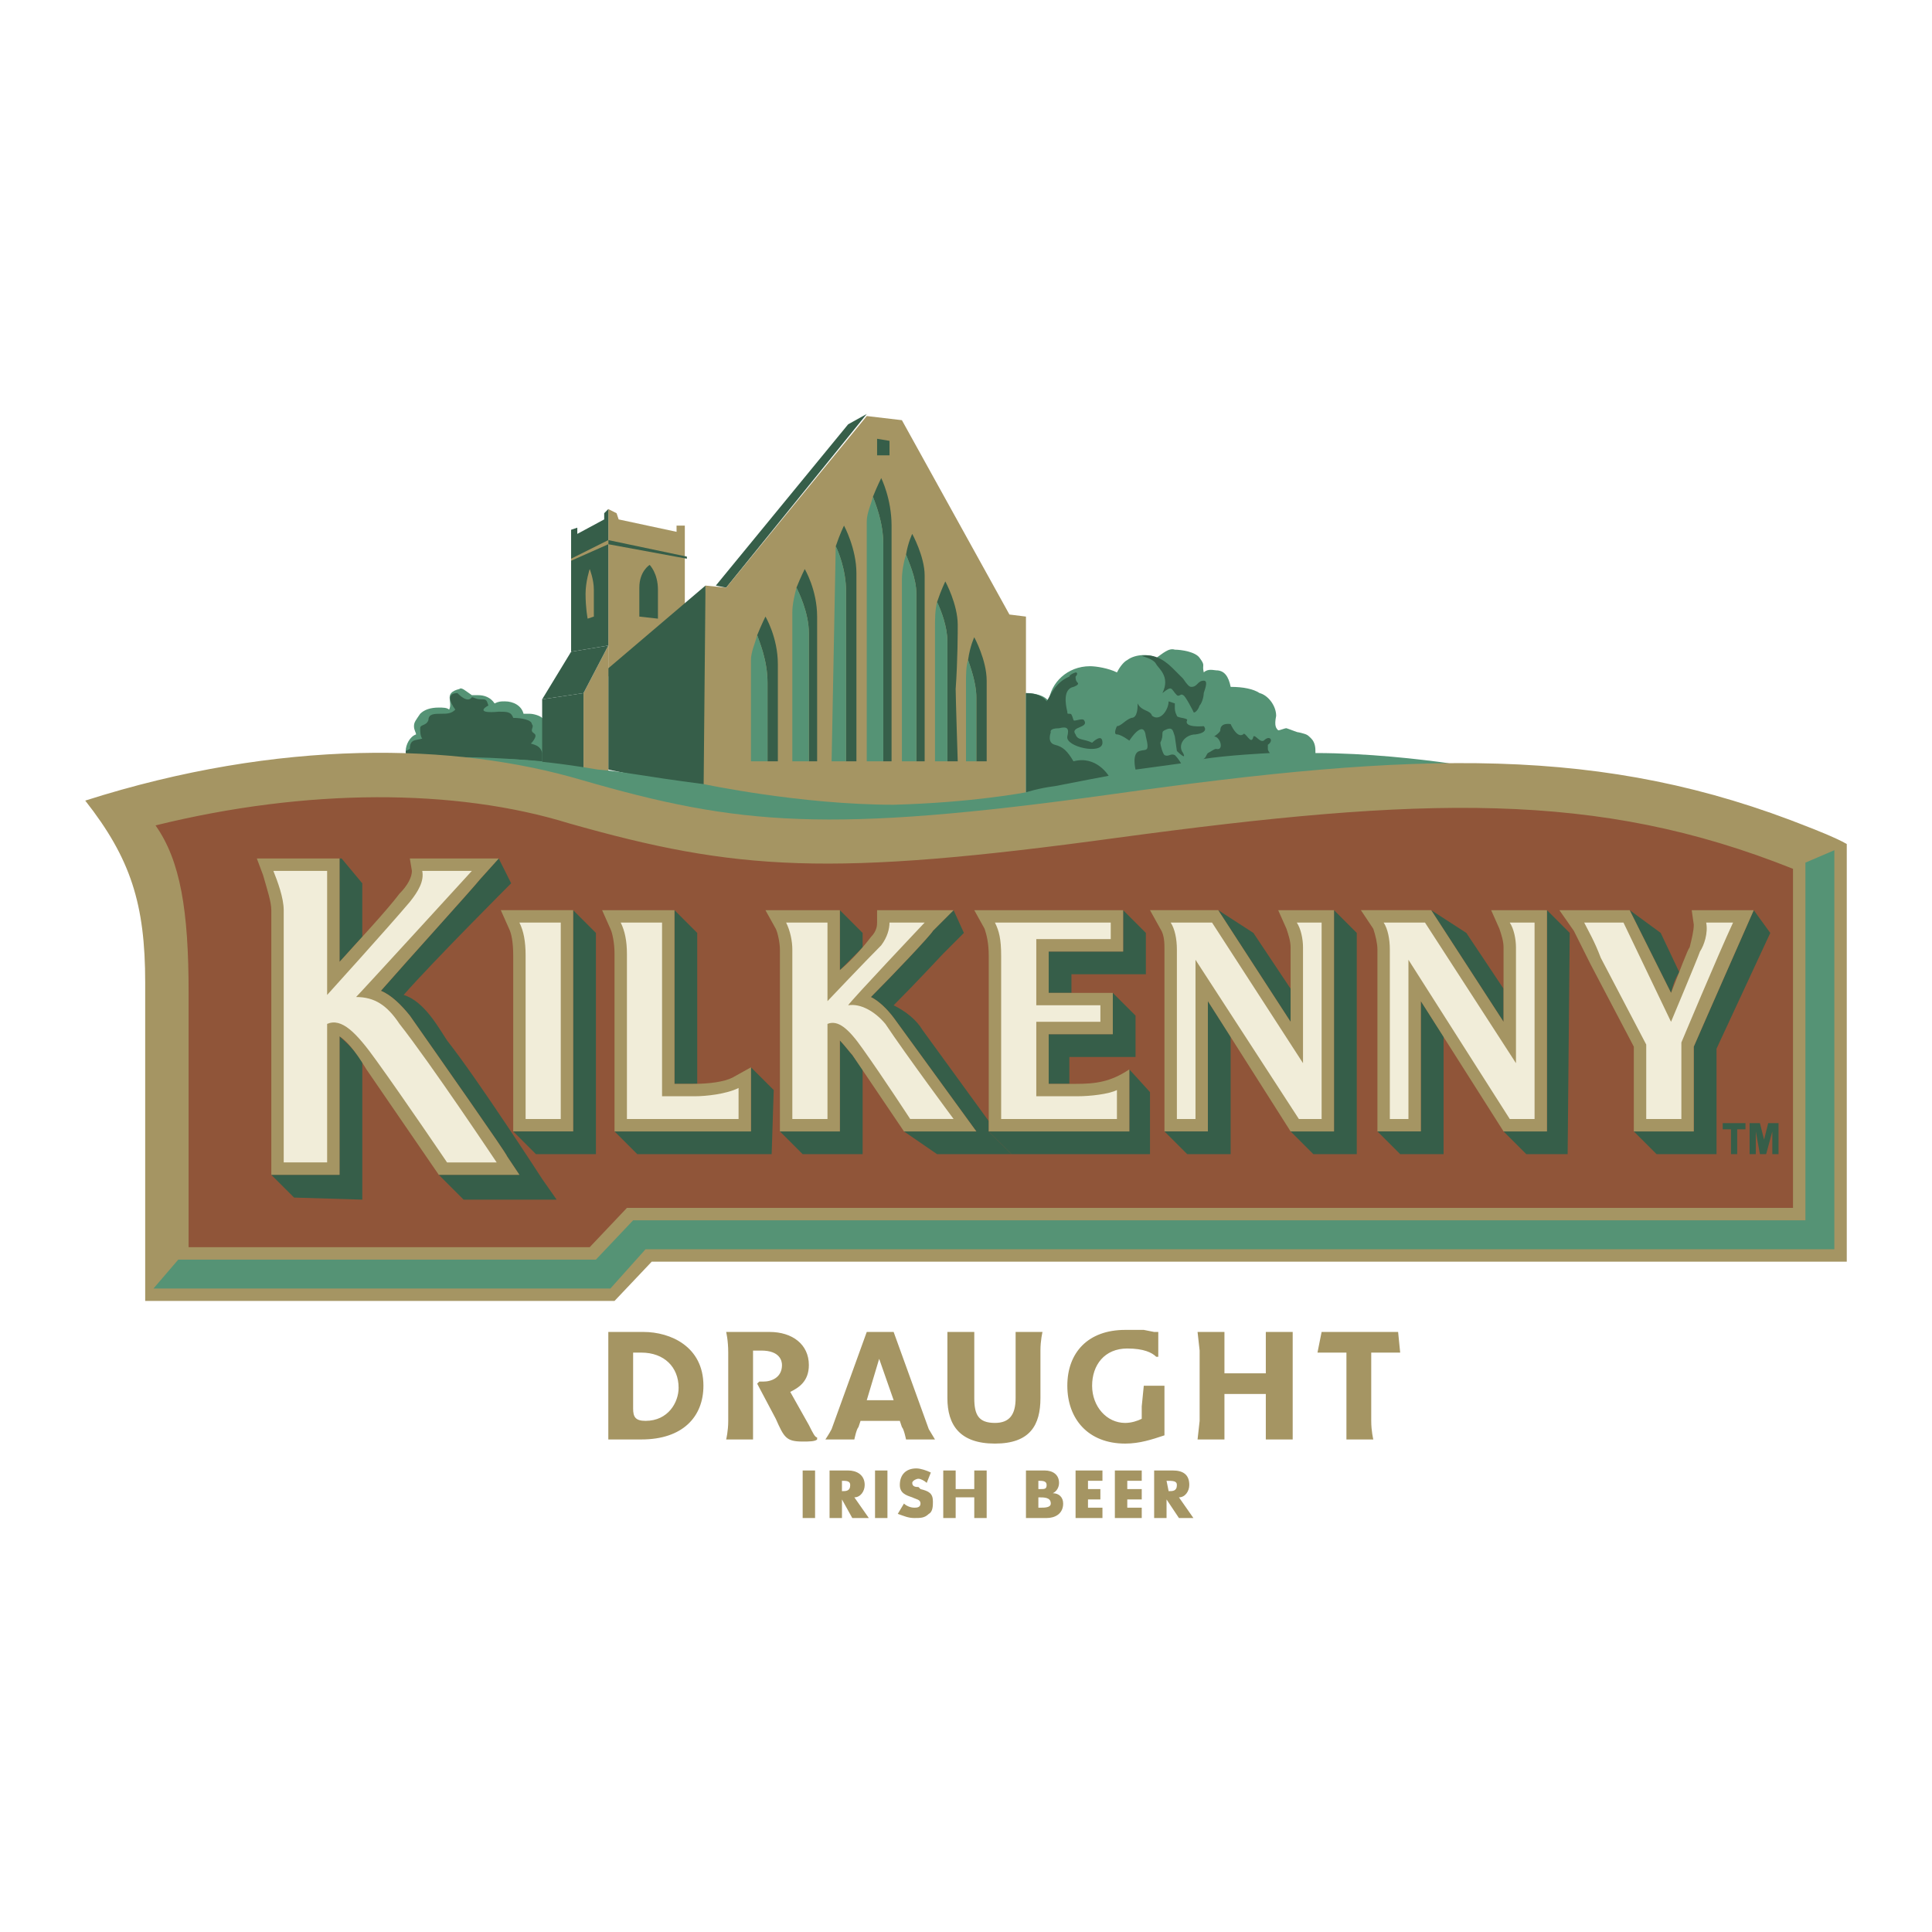
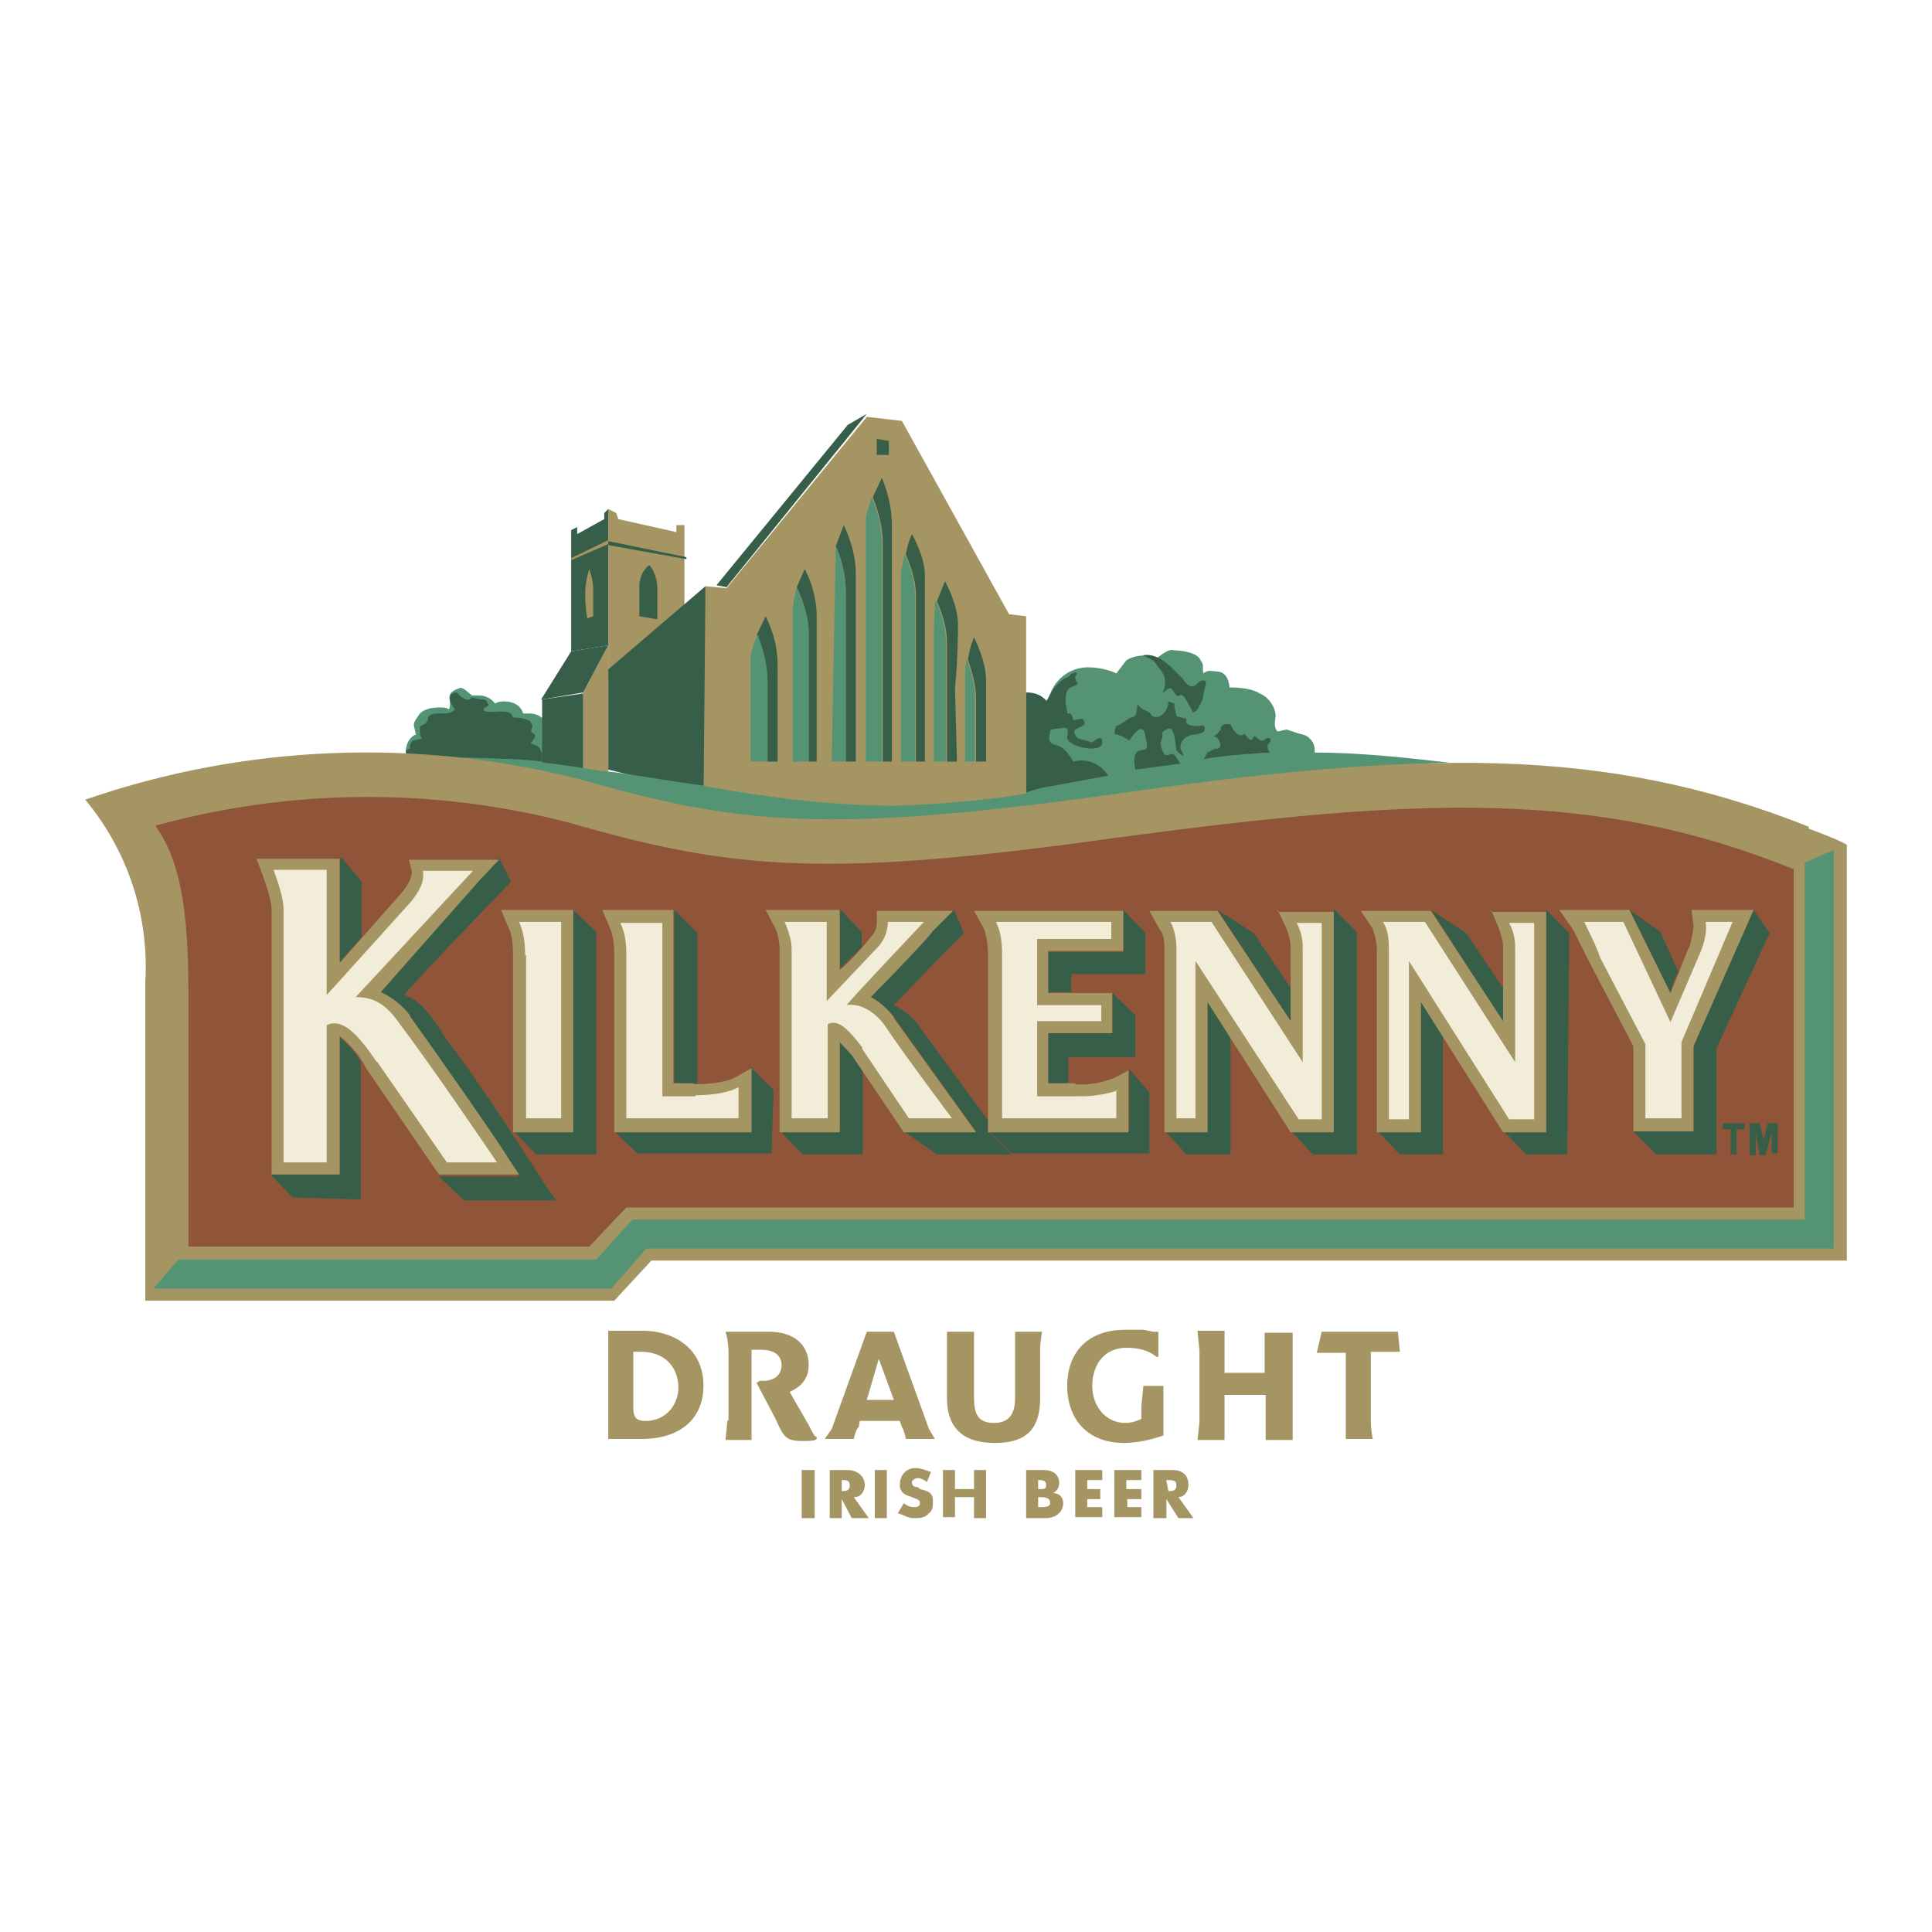
- <svg xmlns="http://www.w3.org/2000/svg" width="2500" height="2500" viewBox="0 0 192.756 192.756">
+ <svg xmlns="http://www.w3.org/2000/svg" viewBox="0 0 192.8 192.8">
  <g fill-rule="evenodd" clip-rule="evenodd">
-     <path fill="#fff" d="M0 0h192.756v192.756H0V0z" />
-     <path d="M54.091 71.625c-.206-.206-.825-.412-1.238-.412h-.619c-.206-.825-1.031-1.238-1.856-1.238-.413 0-.619 0-1.031.207-.413-.619-1.032-.825-1.65-.825h-.619c-.619-.413-1.031-.825-1.237-.619-1.65.413-.619 1.238-1.032 2.063-.207-.207-.619-.207-1.031-.207-.825 0-1.444.207-1.856.619-.413.619-.619.825-.619 1.237s.206.619.206.825c-.619.206-1.031 1.031-1.031 1.65v.206c1.65.207 3.3.207 4.744.413 1.856 0 4.951.207 9.076.619v-4.332l-.207-.206z" fill="#559375" />
-     <path d="M54.091 75.131c-.206-1.031-1.444-.825-1.031-1.031.825-1.031 0-.825 0-1.238 0-.207.206-.413 0-.619 0-.413-1.031-.619-1.856-.619-.207-.618-.619-.618-1.444-.618-2.269.206-1.444-.413-1.031-.619-.206-.619-.206-.619-.825-.619-.413 0-.619-.207-.825-.207-.413.619-1.237-.206-1.444-.412-1.032 0-.825.825-.207 1.65-.412.413-.825.413-1.444.413s-1.237 0-1.237.619c-.207.619-.825.413-.825.825 0 .207 0 .825.207 1.032-.619.207-1.238 0-1.238 1.031l-.413.207c0 .206 0 .413.206.619 1.444 0 3.094 0 4.538.207 2.063 0 4.745-.207 8.87.206v-.827h-.001z" fill="#365e49" />
-     <path fill="#a59563" d="M68.325 60.898v-8.457H67.5v.619l-5.777-1.238-.206-.618-.825-.413V67.5l7.633-6.602z" />
-     <path d="M63.786 61.517v-2.888c0-1.65 1.032-2.269 1.032-2.269s.825.825.825 2.476v2.887l-1.857-.206zM60.692 53.885v.412l7.839 1.445v-.207l-7.839-1.65zM70.387 58.423l-9.695 8.251v10.107c2.063.413 4.332 1.031 9.901 1.856l-.206-20.214z" fill="#365e49" />
-     <path d="M60.692 64.405l-2.475 4.745v8.044c0 .207 2.063.413 2.475.413V64.405z" fill="#a59563" />
-     <path fill="#365e49" d="M56.979 52.854v12.17l3.713-.619V50.791l-.412.413v.618l-2.682 1.444v-.619l-.619.207z" />
-     <path d="M59.248 61.517v-2.681c0-1.032-.413-2.063-.413-2.063s-.413 1.238-.413 2.476c0 1.443.207 2.475.207 2.475l.619-.207zM60.692 53.885v.412l-3.713 1.651v-.206l3.713-1.857z" fill="#a59563" />
-     <path d="M54.091 76.782c1.238.206 4.125.413 4.125.413V69.15l-4.125.619v7.013z" fill="#365e49" />
-     <path fill="#365e49" d="M54.091 69.769l2.888-4.745 3.713-.619-2.475 4.745-4.126.619zM72.45 58.629l-1.032-.206 13.202-16.09 1.857-1.031L72.45 58.629z" />
-     <path d="M100.711 61.311l-10.728-19.39-3.507-.413L72.45 58.629l-2.062-.206-.207 22.278s9.695 2.063 18.978 1.856c7.632 0 13.201-1.238 13.201-1.238V61.517l-1.649-.206z" fill="#a59563" />
-     <path fill="#365e49" d="M87.508 43.777l1.238.207v1.444h-1.238v-1.651zM75.544 63.374c.207.619 1.032 2.476 1.032 4.745v7.838h1.031v-9.695c0-2.682-1.238-4.745-1.238-4.745s-.412.825-.825 1.857zM79.463 58.629c.206.413 1.237 2.475 1.237 4.538v12.789h.825V61.517c0-2.681-1.237-4.744-1.237-4.744s-.412.825-.825 1.856zM83.382 54.504c.207.413 1.031 2.269 1.031 4.538v16.915h1.032V57.186c0-2.475-1.238-4.745-1.238-4.745s-.412.825-.825 2.063zM88.952 59.661v-7.22c0-2.682-1.032-4.744-1.032-4.744s-.412.825-.825 1.856c.206.619 1.031 2.475 1.031 4.744v21.659h.825c.001.001.001-9.282.001-16.295zM92.252 63.374v-5.981c0-1.857-1.237-4.126-1.237-4.126s-.413.825-.619 2.063c.206.619 1.031 2.269 1.031 3.919v16.708h.825V64.405v-1.031zM95.347 68.737c.206-2.888.206-5.775.206-6.395 0-2.062-1.238-4.332-1.238-4.332s-.412.825-.825 2.062c.413.825 1.032 2.475 1.032 3.919v11.964h1.031c0 .002-.206-6.393-.206-7.218zM98.441 67.912c0-2.062-1.238-4.332-1.238-4.332s-.413.825-.619 2.269c.206.619.826 2.269.826 3.713v6.395h1.031v-8.045z" />
-     <path d="M74.925 75.957h1.65v-7.838c0-2.269-.825-4.125-1.032-4.745-.206.825-.619 1.65-.619 2.476l.001 10.107zM79.051 75.957h1.65V63.168c0-2.063-1.031-4.125-1.237-4.538-.206.825-.413 1.65-.413 2.475v14.852zM82.97 75.957h1.443V59.042c0-2.269-.825-4.125-1.031-4.538a7817004994560971 7817004994560971 0 0 1-.412 21.453zM87.096 49.553c-.207.825-.619 1.65-.619 2.475v23.928h1.65V54.297c0-2.269-.825-4.125-1.031-4.744zM90.396 55.329c-.206.619-.413 1.65-.413 2.475v18.152h1.444V59.248c0-1.65-.825-3.3-1.031-3.919zM93.49 60.073c-.206.825-.206 1.65-.206 2.682v13.202h1.237V63.993c0-1.445-.618-3.095-1.031-3.92zM96.584 65.849c-.207.619-.207 1.444-.207 2.476v7.632h1.032v-6.395c.001-1.444-.618-3.094-.825-3.713z" fill="#559375" />
-     <path d="M57.598 78.638c15.677 4.538 24.959 5.363 53.221 1.444 13.201-1.857 24.133-3.713 33.828-3.92-2.887-.412-8.25-1.031-13.408-1.031v-.206c0-.207 0-.825-.412-1.238s-.412-.413-1.238-.619c-.205 0-.617-.207-1.236-.413-.207 0-.619.207-.826.207-.205-.207-.412-.413-.205-1.444 0-1.031-.826-2.062-1.65-2.269-.619-.413-1.65-.619-2.889-.619-.205-1.031-.619-1.65-1.443-1.65-.207 0-.826-.206-1.238.207-.205-.825.207-.619-.412-1.444-.412-.619-1.857-.825-2.475-.825-.619-.207-1.238.412-1.857.825-.619-.413-2.062-.413-2.887.206-.414.206-.826.825-1.033 1.238-.824-.413-2.062-.619-2.682-.619-2.268 0-3.918 1.65-4.125 3.507-.412-.619-1.443-.825-2.27-.825v9.901s-5.363 1.032-13.201 1.238c-9.283 0-18.978-2.063-18.978-2.063-6.395-.825-7.838-1.238-10.52-1.444-7.22-1.238-12.17-1.238-14.439-1.238 4.745.413 8.251 1.65 12.17 2.888l.205.206z" fill="#559375" />
-     <path d="M115.355 66.262c.207.413 1.443 1.238.619 2.888 1.031-.825.824-.413 1.443.206.207.206.412-.206.619 0 .207 0 1.031 1.65 1.031 1.65 0 .206.412 0 .619-.619.207-.206.412-.825.412-1.237.207-.619.412-1.238 0-1.238-.619 0-.619.619-1.238.619-.205 0-.412-.206-.824-.825l-1.031-1.031c-1.031-1.031-2.062-1.444-3.094-1.238.62.206 1.237.412 1.444.825zM106.691 67.5c-1.443.619-1.855 1.856-2.27 2.475 0 0-.412-.825-2.062-.825v9.901s1.238-.413 2.889-.619c2.062-.413 5.363-1.031 5.363-1.031s-1.238-2.063-3.508-1.444c-.617-1.031-1.031-1.444-1.855-1.65-.826-.206-.412-1.237-.412-1.237s-.207-.413.824-.413c.826-.206 1.031 0 .826.825-.207 1.032 3.506 1.857 3.506.619 0-1.031-1.031 0-1.031 0-.824-.413-1.443-.206-1.65-.825-.619-.825 1.443-.619.826-1.444-.207-.207-1.033.206-1.033 0-.205-.619-.205-.619-.412-.619-.205 0-.205 0-.205-.206-.207-.825-.414-2.27.617-2.476 0 0 .619-.206.414-.413-.207-.207-.207-.413-.207-.619.207-.207.207-.413 0-.413-.62.207-.62.414-.62.414zM112.674 73.894s1.443-2.27 1.65-.413c.412 1.65 0 1.238-.619 1.444-.824.206-.412 1.856-.412 1.856l4.537-.619s-.205-.412-.617-.825c-.414-.207-.619.206-1.033 0-.205-.207-.412-1.032-.412-1.238.412-.825 0-1.031.412-1.238.826-.413.826 0 1.033.619l.205 1.444s1.031 1.031.619.206c-.619-.825.207-1.856 1.238-1.856 1.443-.206.824-.825.824-.825s-2.062.206-1.65-.619c0-.207-1.031-.207-1.031-.413-.205-.412-.205-.619-.205-.825v-.412l-.619-.207c0 .825-.826 2.062-1.65 1.444-.207-.619-1.031-.412-1.443-1.237 0 .412 0 1.443-.619 1.443-.619.207-1.031.825-1.445.825 0 0-.412.825 0 .825.413.002 1.237.621 1.237.621zM121.75 72.862c0 .207-.619.619-.619.619.619 0 1.031 1.444.207 1.238-.207 0-.412.207-.826.413-.205.207-.205.619-.617.619 2.475-.413 6.807-.619 6.807-.619s-.207-.206-.207-.413v-.413c.619-.412.207-1.031-.412-.412-.412.206-.824-.619-1.031-.413-.207 1.032-.826-.619-1.031-.206-.619.413-1.238-1.031-1.238-1.031s-1.033-.207-1.033.618z" fill="#365e49" />
-     <path d="M117.625 149.391c.619 0 1.031-.617 1.031-1.236 0-1.031-.619-1.445-1.65-1.445h-1.857v4.746h1.238v-1.857l1.238 1.857h1.443l-1.443-2.065zm-1.238-1.651c.619 0 1.031 0 1.031.414 0 .619-.412.619-.824.619l-.207-1.033zm-3.918 0v.826h1.443v1.031h-1.443v.824h1.443v1.033h-2.682v-4.746h2.682v1.031h-1.443v.001zm-3.92 0v.826h1.236v1.031h-1.236v.824h1.443v1.033h-2.682v-4.746h2.682v1.031h-1.443v.001zm-4.951 0c.412 0 .824 0 .824.414 0 .412-.205.412-.617.412h-.207v-.826zm.824 3.715c.826 0 1.65-.414 1.65-1.445 0-.619-.412-1.031-1.031-1.031.414-.205.619-.619.619-1.031 0-.824-.619-1.238-1.443-1.238h-1.857v4.746h2.062v-.001zm-.824-2.064c.619 0 1.238 0 1.238.619 0 .412-.619.412-1.031.412h-.207v-1.031zm-6.395-.825v-1.857h1.238v4.746h-1.238v-2.064h-1.856v2.064h-1.238v-4.746h1.238v1.857h1.856zm-4.745-.619c-.206-.207-.618-.412-.825-.412s-.619.205-.619.412c0 .412.412.412.619.412l.207.207c.825.207 1.237.412 1.237 1.238 0 .412 0 1.031-.413 1.236-.413.414-.825.414-1.444.414s-1.031-.207-1.65-.414l.619-1.031c.206.207.619.412 1.031.412.206 0 .619 0 .619-.412s-.413-.412-.825-.619c-.619-.205-1.238-.412-1.238-1.236 0-1.031.619-1.65 1.65-1.65.413 0 1.031.205 1.444.412l-.412 1.031zm-5.156 3.508v-4.746h1.238v4.746h-1.238zm-2.063-2.064c.619 0 1.032-.617 1.032-1.236 0-1.031-.825-1.445-1.65-1.445h-1.856v4.746h1.238v-1.857l1.031 1.857h1.65l-1.445-2.065zm-1.238-1.651c.412 0 .825 0 .825.414 0 .619-.413.619-.825.619v-1.033zm-3.919 3.715v-4.746h1.238v4.746h-1.238zM86.477 139.697h2.682l-1.444-4.127-1.238 4.127zm-3.507 2.887l3.506-9.695h2.682l3.506 9.695.619 1.031h-2.888s-.206-1.031-.413-1.236l-.206-.619h-3.919l-.206.619c-.207.205-.413 1.236-.413 1.236H82.35c.001 0 .414-.619.62-1.031zm-10.314-.824v-6.809c0-1.236-.207-2.062-.207-2.062h4.332c2.269 0 3.919 1.238 3.919 3.301 0 1.65-1.031 2.27-1.856 2.682l1.856 3.301c.413.824.619 1.238.825 1.238v.205c-.206.207-.825.207-1.444.207-1.65 0-1.856-.412-2.681-2.27l-1.857-3.506.207-.207h.412c.825 0 1.857-.412 1.857-1.65 0-.412-.207-1.443-2.063-1.443h-.825v8.869H72.45c0-.001.206-.825.206-1.856zm-9.489-1.239c0 .826.206 1.238 1.238 1.238 2.269 0 3.3-1.857 3.3-3.301 0-2.062-1.444-3.508-3.713-3.508h-.825v5.571zm-2.475 1.239v-8.871h3.507c2.682 0 5.982 1.445 5.982 5.363 0 3.096-2.062 5.363-6.188 5.363h-3.301v-1.855zm73.642 0v-6.809h-2.889l.412-2.062h7.633l.207 2.062h-2.889v6.809c0 1.031.207 1.855.207 1.855h-2.682l.001-1.855zm-14.646 0v-7.014l-.207-1.857h2.682v4.127h4.127v-4.127h2.682v10.726h-2.682v-4.537h-4.127v4.537h-2.682l.207-1.855zm-3.508 1.443c-1.236.412-2.475.824-3.918.824-3.713 0-5.775-2.475-5.775-5.775s2.062-5.568 5.775-5.568h1.855l1.031.205h.414v2.477h-.207c-.412-.414-1.238-.826-2.887-.826-2.27 0-3.508 1.65-3.508 3.713s1.443 3.713 3.301 3.713c.619 0 1.238-.205 1.65-.412v-1.238l.205-2.062h2.062v4.949h.002zm-12.375-3.713c0 2.682-1.031 4.537-4.539 4.537-3.506 0-4.744-1.855-4.744-4.537v-6.601h2.682v6.601c0 1.65.412 2.475 2.062 2.475 1.445 0 2.062-.824 2.062-2.475v-4.744-1.857h2.682s-.205.826-.205 1.857v4.744zM180.539 82.558c-20.627-8.251-38.986-7.632-69.721-3.3-28.261 3.919-37.131 3.094-52.808-1.444-12.583-3.714-30.116-4.126-49.506 2.062 4.538 5.776 5.982 10.314 5.982 18.153v31.766h46.825l3.713-3.92h119.228V84.208c-1.031-.619-3.713-1.65-3.713-1.65z" fill="#a59563" />
-     <path fill="#559375" d="M180.127 86.064v35.686H63.167l-3.712 3.92H17.787l-2.476 2.887h45.587l3.507-3.918h118.609V84.827l-2.887 1.237z" />
-     <path d="M178.889 86.683c-19.596-7.839-36.924-7.22-67.453-3.094-28.672 3.919-37.955 3.3-54.663-1.444-11.346-3.507-26.197-3.507-41.255.206 2.475 3.507 3.3 8.458 3.3 16.709v25.371h40.018l3.713-3.92h116.34V86.683z" fill="#905539" />
-     <path fill="#365e49" d="M59.455 93.078l-2.27-2.269V112.881h-5.981l2.268 2.269h5.983V93.078zM67.293 108.137h2.269V93.078l-2.269-2.269v17.328zM74.925 106.486v6.395H61.311l2.269 2.269h13.408l.206-6.396-2.269-2.268zM33.876 103.393v13.82h-6.807l2.27 2.268 6.807.207v-13.82c-1.032-1.444-1.857-2.063-2.27-2.475zM33.876 95.965c.619-.619 1.444-1.65 2.269-2.475v-5.363l-2.062-2.475h-.207v10.313z" />
-     <path d="M54.091 117.625s-6.395-9.902-9.489-13.82c-.825-1.238-2.269-3.92-4.331-4.539 2.888-3.3 10.726-11.139 10.726-11.139l-1.238-2.475-1.856 2.062c-.825 1.031-7.013 7.839-9.901 11.139 1.032.412 2.063 1.443 2.888 2.475 2.888 4.127 9.695 13.822 9.695 14.027l1.238 1.857h-8.045l2.475 2.475h9.283l-1.445-2.062zM86.064 94.522v-1.444l-2.269-2.269v5.982l2.269-2.269zM85.033 105.248c-.206-.207-.825-1.031-1.238-1.443v9.076h-5.982l2.269 2.27h5.982v-8.459l-1.031-1.444zM150.01 98.646l-3.713-5.568-3.506-2.269 7.219 11.138v-3.301zM154.342 90.809v22.072h-4.332l2.269 2.269h4.125l.207-22.072-2.269-2.269zM141.76 99.885v12.996h-4.332l2.269 2.269h4.33v-11.757l-2.267-3.508zM174.971 90.809s-5.365 12.17-5.982 13.615v8.457h-5.982l2.27 2.27h5.98V104.63l5.363-11.551-1.649-2.27zM167.543 96.996l-1.855-3.918-3.094-2.269 4.125 8.252c.205-.827.412-1.446.824-2.065z" fill="#365e49" />
-     <path d="M57.185 92.046v-1.238h-7.219l.825 1.856c.207.413.413 1.238.413 2.682v17.534h5.981V92.046zM69.149 108.137h-1.856V90.809h-7.22l.825 1.856c.206.413.413 1.444.413 2.476v17.74h13.614v-6.395l-1.856 1.031c-.825.413-2.27.62-3.92.62z" fill="#a59563" />
-     <path d="M40.89 101.328c-.825-1.031-1.856-2.062-2.888-2.475 2.888-3.3 9.076-10.108 9.901-11.139l1.856-2.062h-8.87l.207 1.237c0 .619-.413 1.444-1.238 2.269-1.237 1.65-4.125 4.745-5.982 6.807V85.652h-8.251l.619 1.65c.413 1.444.825 2.682.825 3.507v26.404h6.807v-13.82c.619.412 1.444 1.236 2.682 3.299l7.22 10.521h8.045l-1.238-1.857c-.001-.206-6.808-9.901-9.695-14.028zM148.773 90.809l.824 1.856c.207.619.412 1.238.412 1.857v7.425l-7.219-11.139h-7.014l1.238 1.856c.205.619.412 1.444.412 2.063v18.153h4.332V99.885l8.25 12.996h4.332V90.809h-5.567zM174.971 90.809h-6.189l.207 1.444c0 .619-.207 1.444-.414 2.27-.205.206-1.031 2.474-1.855 4.539l-4.125-8.252h-7.014l1.443 2.063 1.65 3.3 4.332 8.252v8.457h5.982v-8.457c.617-1.446 5.983-13.616 5.983-13.616z" fill="#a59563" />
-     <path d="M98.646 111.85l-6.6-9.076c-.619-1.031-1.65-1.857-2.888-2.477 2.269-2.268 4.744-4.95 4.95-5.156l2.062-2.063-1.031-2.269-2.062 2.063c-.206.412-3.919 4.332-6.188 6.601.825.412 1.65 1.238 2.27 2.062l8.251 11.346h-7.22l3.3 2.27h7.426l-2.27-2.27v-1.031z" fill="#365e49" />
-     <path d="M89.159 101.535c-.619-.824-1.444-1.65-2.27-2.062 2.27-2.27 5.982-6.189 6.188-6.601l2.062-2.063h-7.632v1.238c0 .206 0 .825-.619 1.444-.619.825-1.856 2.269-3.094 3.301V90.81h-7.426l1.032 1.856c.206.413.412 1.444.412 2.063v18.153h5.982v-9.076c.413.412 1.032 1.236 1.238 1.443l5.157 7.633h7.22l-8.25-11.347z" fill="#a59563" />
-     <path d="M52.441 95.347c0-1.444-.206-2.475-.619-3.3h4.125v19.596H52.44V95.347h.001zM69.355 109.373c1.032 0 3.094-.205 4.332-.824v3.094H62.548V95.141c0-1.238-.206-2.269-.619-3.094h4.125v17.327l3.301-.001zM37.589 105.867c-2.063-2.889-3.507-4.332-4.951-3.713v13.82h-4.332V90.809c0-1.238-.619-2.888-1.031-3.919h5.363v12.376s5.982-6.601 8.251-9.282c.825-1.031 1.444-2.063 1.238-3.094h4.95S36.144 98.854 35.526 99.473c1.856 0 3.094.824 4.332 2.682 3.094 3.918 9.695 13.82 9.695 13.82h-4.951s-4.331-6.395-7.013-10.108zM140.521 95.759v15.883h-1.857V94.728c0-1.031-.205-2.063-.617-2.682h4.125l9.076 14.026v-11.55c0-.825-.207-1.857-.619-2.476h2.475v19.596h-2.475l-10.108-15.883z" fill="#f1edd9" />
-     <path fill="#365e49" d="M128.764 98.646l-3.713-5.568-3.508-2.269 7.221 11.138v-3.301zM133.096 90.809v22.072h-4.332l2.269 2.269h4.332V93.078l-2.269-2.269zM120.512 99.885v12.996h-4.332l2.269 2.269h4.332v-11.757l-2.269-3.508z" />
-     <path d="M127.525 90.809l.826 1.856c.205.619.412 1.238.412 1.857v7.425l-7.221-11.139h-6.807l1.031 1.856c.412.619.412 1.444.412 2.063v18.153h4.332V99.885l8.252 12.996h4.332V90.809h-5.569z" fill="#a59563" />
-     <path d="M119.275 95.759v15.883h-1.857V94.728c0-1.031-.205-2.063-.619-2.682h4.127l9.076 14.026v-11.55c0-.825-.207-1.857-.619-2.476h2.475v19.596h-2.27l-10.313-15.883zM159.705 95.553c-.619-1.65-1.238-2.682-1.65-3.507h3.92l4.744 9.901s2.682-6.394 2.887-7.013c.414-.619.826-1.856.619-2.888h2.682c-1.443 3.094-5.156 11.963-5.156 11.963v7.633h-3.506v-7.426l-4.54-8.663zM86.064 104.629c-1.444-2.062-2.475-2.887-3.507-2.475v9.488h-3.506V94.728c0-.825-.206-1.856-.619-2.682h4.125v7.838s3.713-3.919 5.363-5.569c.619-.825.825-1.65.825-2.269h3.507s-7.22 7.631-7.632 8.25c1.238-.205 2.682.619 3.713 1.857 2.062 3.094 6.807 9.488 6.807 9.488h-4.332c.001.002-2.681-4.123-4.744-7.012z" fill="#f1edd9" />
-     <path fill="#365e49" d="M104.629 94.934v4.127h2.269v-1.858h7.426v-4.125l-2.269-2.269v4.125h-7.426zM113.293 101.328l-2.27-2.267v4.125h-6.394v4.951h2.062v-2.682h6.602v-4.127zM112.674 106.691v6.19H98.646l2.27 2.269h13.82v-6.189l-2.062-2.27z" />
-     <path d="M107.311 108.137h-2.682v-4.951h6.395v-4.125h-6.395v-4.126h7.426V90.81H97.203l1.031 1.856c.207.619.412 1.444.412 2.682v17.534h14.027v-6.189c-1.855 1.237-3.3 1.444-5.362 1.444z" fill="#a59563" />
-     <path d="M111.436 108.754v2.889H99.885V95.347c0-1.65-.207-2.475-.619-3.3h11.553v1.65h-7.428v6.6h6.395v1.65h-6.395v7.426h4.127c1.236 0 3.093-.205 3.918-.619z" fill="#f1edd9" />
-     <path d="M172.701 112.674h-.826v-.619h2.27v.619h-.824v2.477h-.619v-2.477h-.001zm1.856-.619h1.031l.414 1.65.412-1.65h1.031v3.096h-.619v-2.27l-.619 2.27h-.619l-.412-2.27v2.27h-.619v-3.096z" fill="#365e49" />
+     <path fill="#fff" d="M0 0h192.8v192.8H0V0z" />
+     <path fill="#559375" d="M54 71.6c-.1-.2-.7-.4-1.1-.4h-.7c-.2-.8-1-1.2-1.8-1.2-.4 0-.6 0-1 .2a2 2 0 0 0-1.7-.8h-.6c-.6-.5-1-.9-1.3-.7-1.6.5-.6 1.3-1 2.1-.2-.2-.6-.2-1-.2-.8 0-1.5.2-1.9.6-.4.6-.6.8-.6 1.2l.2.9c-.6.2-1 1-1 1.6v.2l4.7.4c1.9 0 5 .3 9.1.7v-4.4l-.2-.2z" />
+     <path fill="#365e49" d="M54 75.1c-.1-1-1.4-.8-1-1 .9-1 0-.8 0-1.2 0-.2.3-.5 0-.7 0-.4-1-.6-1.8-.6-.2-.6-.6-.6-1.4-.6-2.3.2-1.5-.4-1-.6-.3-.6-.3-.6-.9-.6l-.8-.2c-.4.6-1.3-.2-1.5-.5-1 0-.8.9-.2 1.7-.4.4-.8.4-1.4.4s-1.3 0-1.3.6c-.2.7-.8.4-.8.9 0 .2 0 .8.2 1-.6.2-1.2 0-1.2 1l-.4.2c0 .2 0 .4.2.6 1.4 0 3 0 4.5.3 2 0 4.8-.3 8.9.2v-1z" />
+     <path fill="#a59563" d="M68.3 60.9v-8.5h-.8v.7l-5.8-1.3-.2-.6-.8-.4v16.7l7.6-6.6z" />
+     <path fill="#365e49" d="M63.8 61.5v-2.9c0-1.6 1-2.2 1-2.2s.8.8.8 2.4v3l-1.8-.3zM60.7 54v.4l7.8 1.4v-.2L60.7 54zm9.7 4.5-9.7 8.3v10c2 .5 4.3 1.1 9.9 2l-.2-20.3z" />
+     <path fill="#a59563" d="m60.7 64.4-2.5 4.7v8c0 .3 2 .5 2.5.5V64.4z" />
+     <path fill="#365e49" d="M57 52.9V65l3.7-.6V50.8l-.4.4v.6l-2.7 1.5v-.7l-.6.3z" />
+     <path fill="#a59563" d="M59.2 61.5v-2.7c0-1-.4-2-.4-2s-.4 1.2-.4 2.4c0 1.5.2 2.5.2 2.5l.6-.2zm1.5-7.6v.4L57 55.9v-.2l3.7-1.8z" />
+     <path fill="#365e49" d="m54 76.8 4.2.4v-8l-4.1.6v7z" />
+     <path fill="#365e49" d="m54 69.8 3-4.8 3.7-.6-2.5 4.7-4.1.7zm18.5-11.2-1-.2 13.1-16 1.9-1.1-14 17.3z" />
+     <path fill="#a59563" d="M100.7 61.3 90 42l-3.5-.4-14 17.1-2.1-.2-.2 22.3s9.7 2 19 1.9c7.6 0 13.2-1.3 13.2-1.3V61.5l-1.7-.2z" />
+     <path fill="#365e49" d="m87.5 43.8 1.2.2v1.4h-1.2v-1.6zm-12 19.6c.3.6 1 2.5 1 4.7V76h1.1v-9.7c0-2.7-1.2-4.8-1.2-4.8l-.9 1.9zm4-4.8c.2.4 1.2 2.5 1.2 4.6V76h.8V61.5c0-2.7-1.2-4.7-1.2-4.7l-.8 1.8zm3.9-4.1c.2.4 1 2.3 1 4.5v17h1V57.2c0-2.5-1.2-4.8-1.2-4.8l-.8 2.1zm5.6 5.2v-7.3c0-2.6-1-4.7-1-4.7l-.9 1.9c.2.6 1 2.4 1 4.7V76h.9V59.7zm3.3 3.7v-6c0-1.9-1.3-4.1-1.3-4.1s-.4.8-.6 2c.2.6 1 2.3 1 4V76h.9V63.4zm3 5.3c.3-2.9.3-5.7.3-6.4 0-2-1.3-4.3-1.3-4.3l-.8 2c.4.9 1 2.5 1 4v12h1l-.2-7.3zm3.1-.8c0-2-1.2-4.3-1.2-4.3s-.4.8-.6 2.2c.2.7.8 2.3.8 3.8V76h1v-8z" />
+     <path fill="#559375" d="M75 76h1.6v-8c0-2.2-.8-4.1-1-4.7-.3.8-.7 1.6-.7 2.5v10zm4 0h1.7V63.2c0-2.1-1-4.2-1.2-4.6-.2.9-.4 1.7-.4 2.5V76zm4 0h1.4V59a11 11 0 0 0-1-4.5A7817004994560971 7817004994560971 0 0 1 83 76zm4-26.4c-.2.8-.6 1.6-.6 2.4v24H88V54.3c0-2.3-.8-4.1-1-4.7zm3.3 5.7c-.2.6-.4 1.7-.4 2.5V76h1.4V59.2c0-1.6-.8-3.3-1-3.9zm3 4.8-.1 2.7V76h1.2V64c0-1.5-.6-3.1-1-4zm3.2 5.7c-.2.7-.2 1.5-.2 2.5V76h1v-6.4c0-1.5-.6-3.1-.8-3.8z" />
+     <path fill="#559375" d="M57.6 78.6c15.7 4.6 25 5.4 53.2 1.5 13.2-1.9 24.2-3.7 33.8-4-2.8-.3-8.2-1-13.4-1V75c0-.2 0-.8-.4-1.2s-.4-.4-1.2-.6l-1.2-.4-.9.2c-.2-.2-.4-.5-.2-1.5 0-1-.8-2-1.6-2.3-.6-.4-1.7-.6-3-.6-.1-1-.5-1.6-1.4-1.6-.2 0-.8-.2-1.2.2-.2-.8.2-.6-.4-1.5-.4-.6-1.9-.8-2.5-.8-.6-.2-1.2.4-1.8.8-.7-.4-2.1-.4-3 .2l-1 1.3c-.8-.4-2-.6-2.6-.6a4 4 0 0 0-4.2 3.5c-.4-.6-1.4-.9-2.2-.9v10s-5.4 1-13.2 1.2c-9.3 0-19-2-19-2-6.4-.9-7.9-1.3-10.5-1.5-7.3-1.3-12.2-1.3-14.5-1.3 4.8.5 8.3 1.7 12.2 3l.2.1z" />
+     <path fill="#365e49" d="M115.4 66.3c.2.4 1.4 1.2.6 2.9 1-.9.8-.5 1.4.2.2.2.4-.2.6 0 .2 0 1 1.6 1 1.6 0 .2.5 0 .7-.6.2-.2.4-.8.4-1.2.2-.7.4-1.3 0-1.3-.6 0-.6.6-1.2.6-.2 0-.5-.2-.9-.8l-1-1c-1-1-2-1.5-3-1.3.5.2 1.1.4 1.4.9zm-8.7 1.2c-1.5.6-1.9 1.9-2.3 2.5 0 0-.4-.9-2-.9v10s1.2-.5 2.8-.7l5.4-1s-1.2-2-3.5-1.4c-.6-1-1-1.5-1.9-1.7-.8-.2-.4-1.2-.4-1.2s-.2-.4.9-.4c.8-.2 1 0 .8.8-.2 1 3.5 1.8 3.5.6 0-1-1 0-1 0-.9-.4-1.5-.2-1.7-.8-.6-.8 1.5-.6.8-1.5-.2-.2-1 .2-1 0-.2-.6-.2-.6-.4-.6s-.2 0-.2-.2c-.2-.8-.4-2.3.6-2.5 0 0 .6-.2.4-.4-.2-.2-.2-.4-.2-.6.2-.2.2-.4 0-.4-.6.2-.6.4-.6.4zm6 6.4s1.4-2.3 1.6-.4c.4 1.6 0 1.2-.6 1.4-.8.2-.4 1.9-.4 1.9l4.5-.6-.6-.9c-.4-.2-.6.2-1 0a3 3 0 0 1-.4-1.2c.4-.8 0-1 .4-1.2.8-.5.8 0 1 .6l.2 1.4s1 1 .6.2c-.6-.8.2-1.8 1.3-1.8 1.4-.2.8-.9.8-.9s-2 .3-1.7-.6c0-.2-1-.2-1-.4l-.2-.8v-.4l-.6-.2c0 .8-.8 2-1.7 1.4-.2-.6-1-.4-1.4-1.2 0 .4 0 1.4-.6 1.4-.6.2-1 .8-1.5.8 0 0-.4.9 0 .9s1.3.6 1.3.6zm9-1c0 .2-.6.6-.6.6.7 0 1 1.4.2 1.2l-.8.4c-.2.2-.2.7-.6.7 2.5-.5 6.8-.7 6.8-.7l-.2-.4v-.4c.6-.4.2-1-.4-.4-.4.2-.8-.6-1-.4-.3 1-.9-.6-1-.2-.7.4-1.3-1-1.3-1s-1-.3-1 .6z" />
+     <path fill="#a59563" d="M117.6 149.4c.6 0 1-.6 1-1.2 0-1-.6-1.5-1.6-1.5h-1.9v4.8h1.3v-1.9l1.2 1.9h1.5l-1.5-2.1zm-1.2-1.7c.6 0 1 0 1 .5 0 .6-.4.6-.8.6l-.2-1zm-4 0v.9h1.5v1h-1.4v.8h1.4v1h-2.7v-4.7h2.7v1h-1.4zm-3.9 0v.9h1.3v1h-1.3v.8h1.5v1h-2.7v-4.7h2.7v1h-1.5zm-4.9 0c.4 0 .8 0 .8.5 0 .4-.2.4-.6.4h-.2v-.9zm.8 3.8c.8 0 1.7-.5 1.7-1.5 0-.6-.4-1-1-1 .4-.2.6-.6.6-1 0-.9-.7-1.3-1.5-1.3h-1.8v4.8h2zm-.8-2.1c.6 0 1.2 0 1.2.6 0 .4-.6.4-1 .4h-.2v-1zm-6.4-.8v-1.9h1.2v4.8h-1.2v-2.1h-1.9v2h-1.2v-4.7h1.2v1.9h1.9zm-4.7-.7c-.2-.2-.7-.4-.9-.4s-.6.2-.6.4c0 .5.4.5.6.5l.2.2c.9.2 1.3.4 1.3 1.2 0 .4 0 1-.4 1.2-.4.5-.9.5-1.5.5s-1-.3-1.6-.5l.6-1c.2.2.6.4 1 .4.2 0 .6 0 .6-.4s-.4-.4-.8-.6c-.6-.2-1.2-.4-1.2-1.2 0-1 .6-1.7 1.6-1.7.4 0 1 .2 1.5.4l-.4 1zm-5.2 3.6v-4.8h1.2v4.8h-1.2zm-2-2.1c.6 0 1-.6 1-1.2 0-1-.9-1.5-1.7-1.5h-1.8v4.8H84v-1.9l1 1.9h1.7l-1.5-2.1zm-1.3-1.7c.4 0 .8 0 .8.5 0 .6-.4.6-.8.6v-1zm-4 3.8v-4.8h1.3v4.8h-1.2zm6.5-11.8h2.7l-1.5-4.1-1.2 4.1zm-3.5 2.9 3.5-9.7h2.7l3.5 9.7.6 1h-2.9s-.2-1-.4-1.2l-.2-.6h-4l-.1.6c-.3.2-.5 1.2-.5 1.2h-2.9l.7-1zm-10.3-.8V135c0-1.3-.3-2.1-.3-2.1h4.4c2.3 0 3.9 1.2 3.9 3.3 0 1.6-1 2.3-1.9 2.7l1.9 3.3c.4.8.6 1.2.8 1.2v.2c-.2.2-.8.2-1.4.2-1.7 0-1.9-.4-2.7-2.2l-1.9-3.6.3-.2h.4c.8 0 1.8-.4 1.8-1.6 0-.4-.2-1.5-2-1.5h-1v9h-2.6l.2-2zm-9.5-1.3c0 .8.2 1.3 1.2 1.3 2.3 0 3.3-1.9 3.3-3.3 0-2.1-1.4-3.6-3.7-3.6h-.8v5.6zm-2.5 1.3v-9h3.5c2.7 0 6 1.5 6 5.5 0 3-2 5.3-6.2 5.3h-3.3v-1.8zm73.6 0V135h-2.9l.5-2.1h7.6l.2 2h-2.9v6.9c0 1 .2 1.8.2 1.8h-2.7v-1.8zm-14.6 0v-7l-.2-2h2.7v4.2h4v-4h2.8v10.7h-2.7v-4.5h-4.1v4.5h-2.7l.2-1.8zm-3.5 1.4a12 12 0 0 1-4 .8c-3.7 0-5.7-2.4-5.7-5.7s2-5.6 5.8-5.6h1.8l1 .2h.5v2.5h-.2c-.5-.4-1.3-.9-3-.9-2.2 0-3.4 1.7-3.4 3.8s1.4 3.7 3.3 3.7c.6 0 1.2-.2 1.6-.4v-1.3l.2-2h2v4.9zm-12.4-3.7c0 2.7-1 4.5-4.5 4.5s-4.8-1.8-4.8-4.5v-6.6h2.7v6.6c0 1.6.4 2.5 2 2.5 1.5 0 2.1-.9 2.1-2.5v-6.6h2.7s-.2.8-.2 1.8v4.8zm76.7-57c-20.6-8.2-39-7.6-69.7-3.2-28.2 3.9-37.1 3-52.8-1.5a86 86 0 0 0-49.5 2 26 26 0 0 1 6 18.2v31.8h46.8l3.7-4h119.3V84.3c-1-.6-3.8-1.6-3.8-1.6z" />
+     <path fill="#559375" d="M180.1 86v35.7h-117l-3.6 4H17.8l-2.5 2.9H61l3.5-4H183V84.8l-2.9 1.3z" />
+     <path fill="#905539" d="M178.9 86.7c-19.6-7.9-37-7.2-67.5-3.1-28.6 4-38 3.3-54.6-1.5a79.8 79.8 0 0 0-41.3.3c2.5 3.5 3.3 8.4 3.3 16.7v25.3h40l3.7-3.9H179V86.7z" />
+     <path fill="#365e49" d="m59.5 93-2.3-2.2v22h-6l2.3 2.4h6V93zm7.8 15.1h2.3v-15l-2.3-2.3v17.3zm7.6-1.6v6.4H61.3l2.3 2.2H77l.2-6.3-2.3-2.3zm-41-3.1v13.8H27l2.2 2.3 6.8.2v-13.8c-1-1.5-1.8-2.1-2.2-2.5zm0-7.4 2.2-2.5V88l-2-2.4h-.2V96z" />
+     <path fill="#365e49" d="M54 117.6s-6.3-9.9-9.4-13.8c-.8-1.2-2.3-4-4.3-4.5C43.2 96 51 88 51 88l-1.2-2.4-1.9 2L38 99a8 8 0 0 1 2.9 2.4l9.7 14 1.2 2h-8l2.5 2.4h9.2l-1.4-2zm32-23V93l-2.2-2.3v6l2.3-2.3zm-1 10.6-1.2-1.4v9h-6l2.3 2.4h6v-8.5l-1-1.5zm65-6.6-3.7-5.5-3.5-2.3L150 102v-3.3zm4.3-7.8v22H150l2.3 2.4h4.1l.2-22.1-2.3-2.3zm-12.5 9v13h-4.4l2.3 2.4h4.3v-11.8l-2.2-3.5zm33.2-9-6 13.6v8.5h-6l2.3 2.3h6v-10.6l5.3-11.5-1.6-2.3zm-7.5 6.2-1.8-4-3.1-2.2 4.1 8.3c.2-.9.4-1.5.8-2.1z" />
+     <path fill="#a59563" d="M57.2 92v-1.2H50l.8 1.9c.2.4.4 1.2.4 2.6V113h6V92zm12 16.1h-2V90.8h-7.1l.8 1.9c.2.4.4 1.4.4 2.4V113H75v-6.4l-1.8 1c-.9.4-2.3.6-4 .6z" />
+     <path fill="#a59563" d="M40.9 101.3A8 8 0 0 0 38 99l9.9-11.2 1.9-2h-9l.3 1.2c0 .6-.4 1.4-1.2 2.3l-6 6.8V85.7h-8.3l.6 1.6c.5 1.4.9 2.7.9 3.5v26.4h6.8v-13.8a10 10 0 0 1 2.7 3.3l7.2 10.5h8l-1.2-1.8c0-.2-6.8-10-9.7-14zm107.9-10.5.8 1.9c.2.6.4 1.2.4 1.8v7.4l-7.2-11h-7l1.2 1.8c.2.6.4 1.4.4 2V113h4.4v-13l8.2 13h4.3V91h-5.5zm26.2 0h-6.2l.2 1.5c0 .6-.2 1.4-.4 2.2-.2.2-1 2.5-1.9 4.6l-4.1-8.3h-7l1.4 2 1.7 3.4 4.3 8.2v8.5h6v-8.5l6-13.6z" />
+     <path fill="#365e49" d="m98.6 111.8-6.6-9c-.6-1-1.6-1.9-2.8-2.5l5-5.2 2-2-1-2.3-2.1 2c-.2.5-4 4.4-6.2 6.7.8.4 1.6 1.2 2.3 2l8.2 11.4h-7.2l3.3 2.3h7.4l-2.3-2.3v-1z" />
+     <path fill="#a59563" d="M89.2 101.5a7.1 7.1 0 0 0-2.3-2c2.3-2.3 6-6.2 6.2-6.6l2-2h-7.6V92c0 .3 0 .9-.6 1.5-.6.8-1.9 2.3-3.1 3.3v-6h-7.4l1 1.9c.2.4.4 1.4.4 2V113h6v-9l1.2 1.3 5.2 7.7h7.2l-8.2-11.4z" />
+     <path fill="#f1edd9" d="M52.4 95.3c0-1.4-.2-2.4-.6-3.3H56v19.6h-3.5V95.3zm17 14c1 0 3-.1 4.3-.8v3.1H62.5V95.1c0-1.2-.2-2.2-.6-3h4.2v17.3h3.3zM37.6 106c-2-3-3.5-4.4-5-3.7V116h-4.3V90.8c0-1.2-.6-2.9-1-4h5.3v12.5L41 90c.8-1 1.4-2 1.2-3.1h5L35.5 99.5c1.9 0 3.1.8 4.4 2.7 3 3.9 9.7 13.8 9.7 13.8h-5l-7-10.1zm103-10.1v15.8h-2v-17c0-1-.1-2-.6-2.7h4.2l9 14V94.6a5 5 0 0 0-.6-2.5h2.5v19.6h-2.5l-10-15.8z" />
+     <path fill="#365e49" d="m128.8 98.6-3.7-5.5-3.6-2.3 7.3 11.1v-3.3zm4.3-7.8v22h-4.3l2.2 2.4h4.4V93l-2.3-2.3zm-12.6 9v13h-4.3l2.2 2.4h4.4v-11.8l-2.3-3.5z" />
+     <path fill="#a59563" d="m127.5 90.8.9 1.9c.2.6.4 1.2.4 1.8v7.4l-7.3-11h-6.8l1 1.8c.5.6.5 1.4.5 2V113h4.3v-13l8.3 13h4.3V91h-5.6z" />
+     <path fill="#f1edd9" d="M119.3 95.8v15.8h-1.9V94.7c0-1-.2-2-.6-2.7h4.1l9.1 14V94.6a5 5 0 0 0-.6-2.5h2.5v19.6h-2.3l-10.3-15.8zm40.4-.2c-.6-1.7-1.2-2.7-1.6-3.6h3.9l4.7 10 3-7c.3-.7.7-2 .5-3h2.7l-5.1 12v7.6h-3.6v-7.4l-4.5-8.6zm-73.6 9c-1.5-2-2.5-2.9-3.5-2.4v9.4H79V94.7c0-.8-.3-1.8-.7-2.7h4.2v7.9l5.3-5.6c.6-.8.8-1.6.8-2.3h3.6s-7.3 7.7-7.7 8.3c1.3-.2 2.7.6 3.7 1.9 2 3 6.8 9.4 6.8 9.4h-4.3l-4.7-7z" />
+     <path fill="#365e49" d="M104.6 95v4h2.3v-1.8h7.4v-4.1l-2.2-2.3V95h-7.5zm8.7 6.3-2.3-2.2v4h-6.4v5h2v-2.6h6.7v-4.2zm-.6 5.4v6.2h-14l2.2 2.2h13.8V109l-2-2.3z" />
+     <path fill="#a59563" d="M107.3 108.1h-2.7v-5h6.4v-4h-6.4v-4.2h7.5v-4H97.2l1 1.8c.2.6.4 1.4.4 2.6V113h14v-6.2a8.5 8.5 0 0 1-5.3 1.4z" />
+     <path fill="#f1edd9" d="M111.4 108.8v2.8H100V95.3c0-1.6-.2-2.4-.6-3.3h11.5v1.7h-7.4v6.6h6.4v1.6h-6.4v7.5h4.1a12 12 0 0 0 4-.6z" />
+     <path fill="#365e49" d="M172.7 112.7h-.8v-.6h2.2v.6h-.8v2.5h-.6v-2.5zm1.9-.6h1l.4 1.6.4-1.6h1v3h-.6V113l-.6 2.3h-.6l-.4-2.3v2.3h-.6V112z" />
  </g>
</svg>
